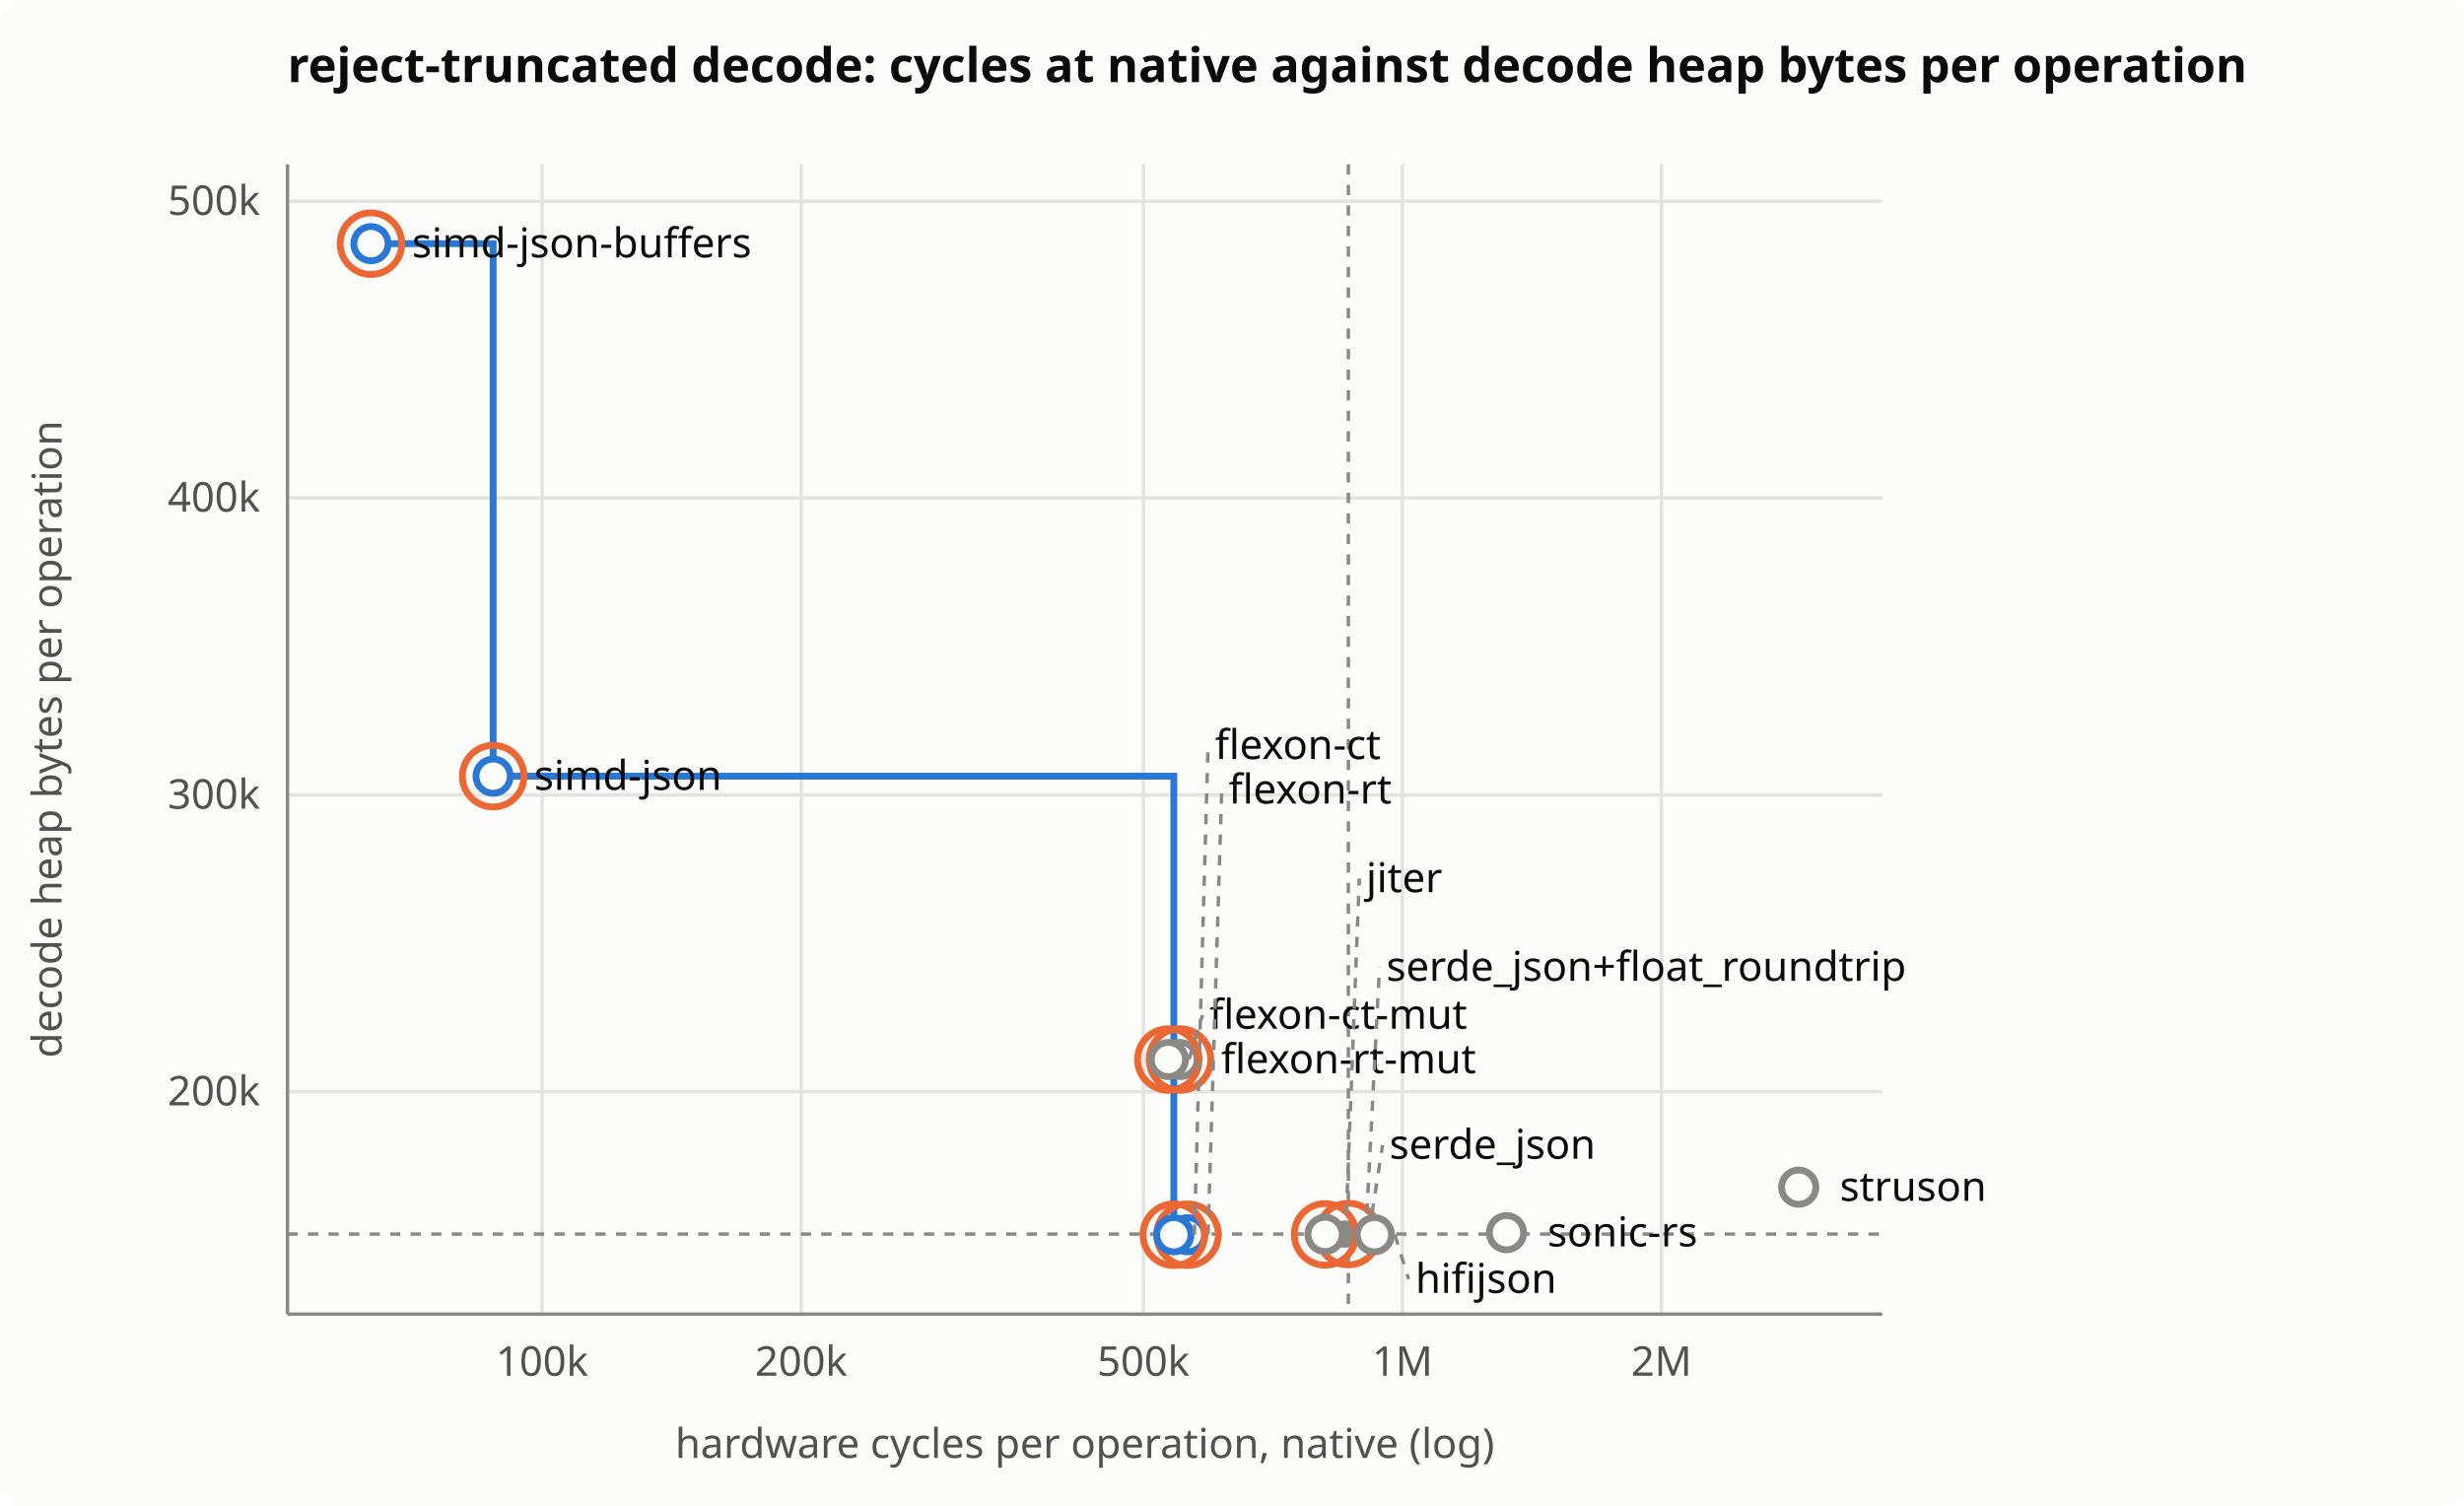
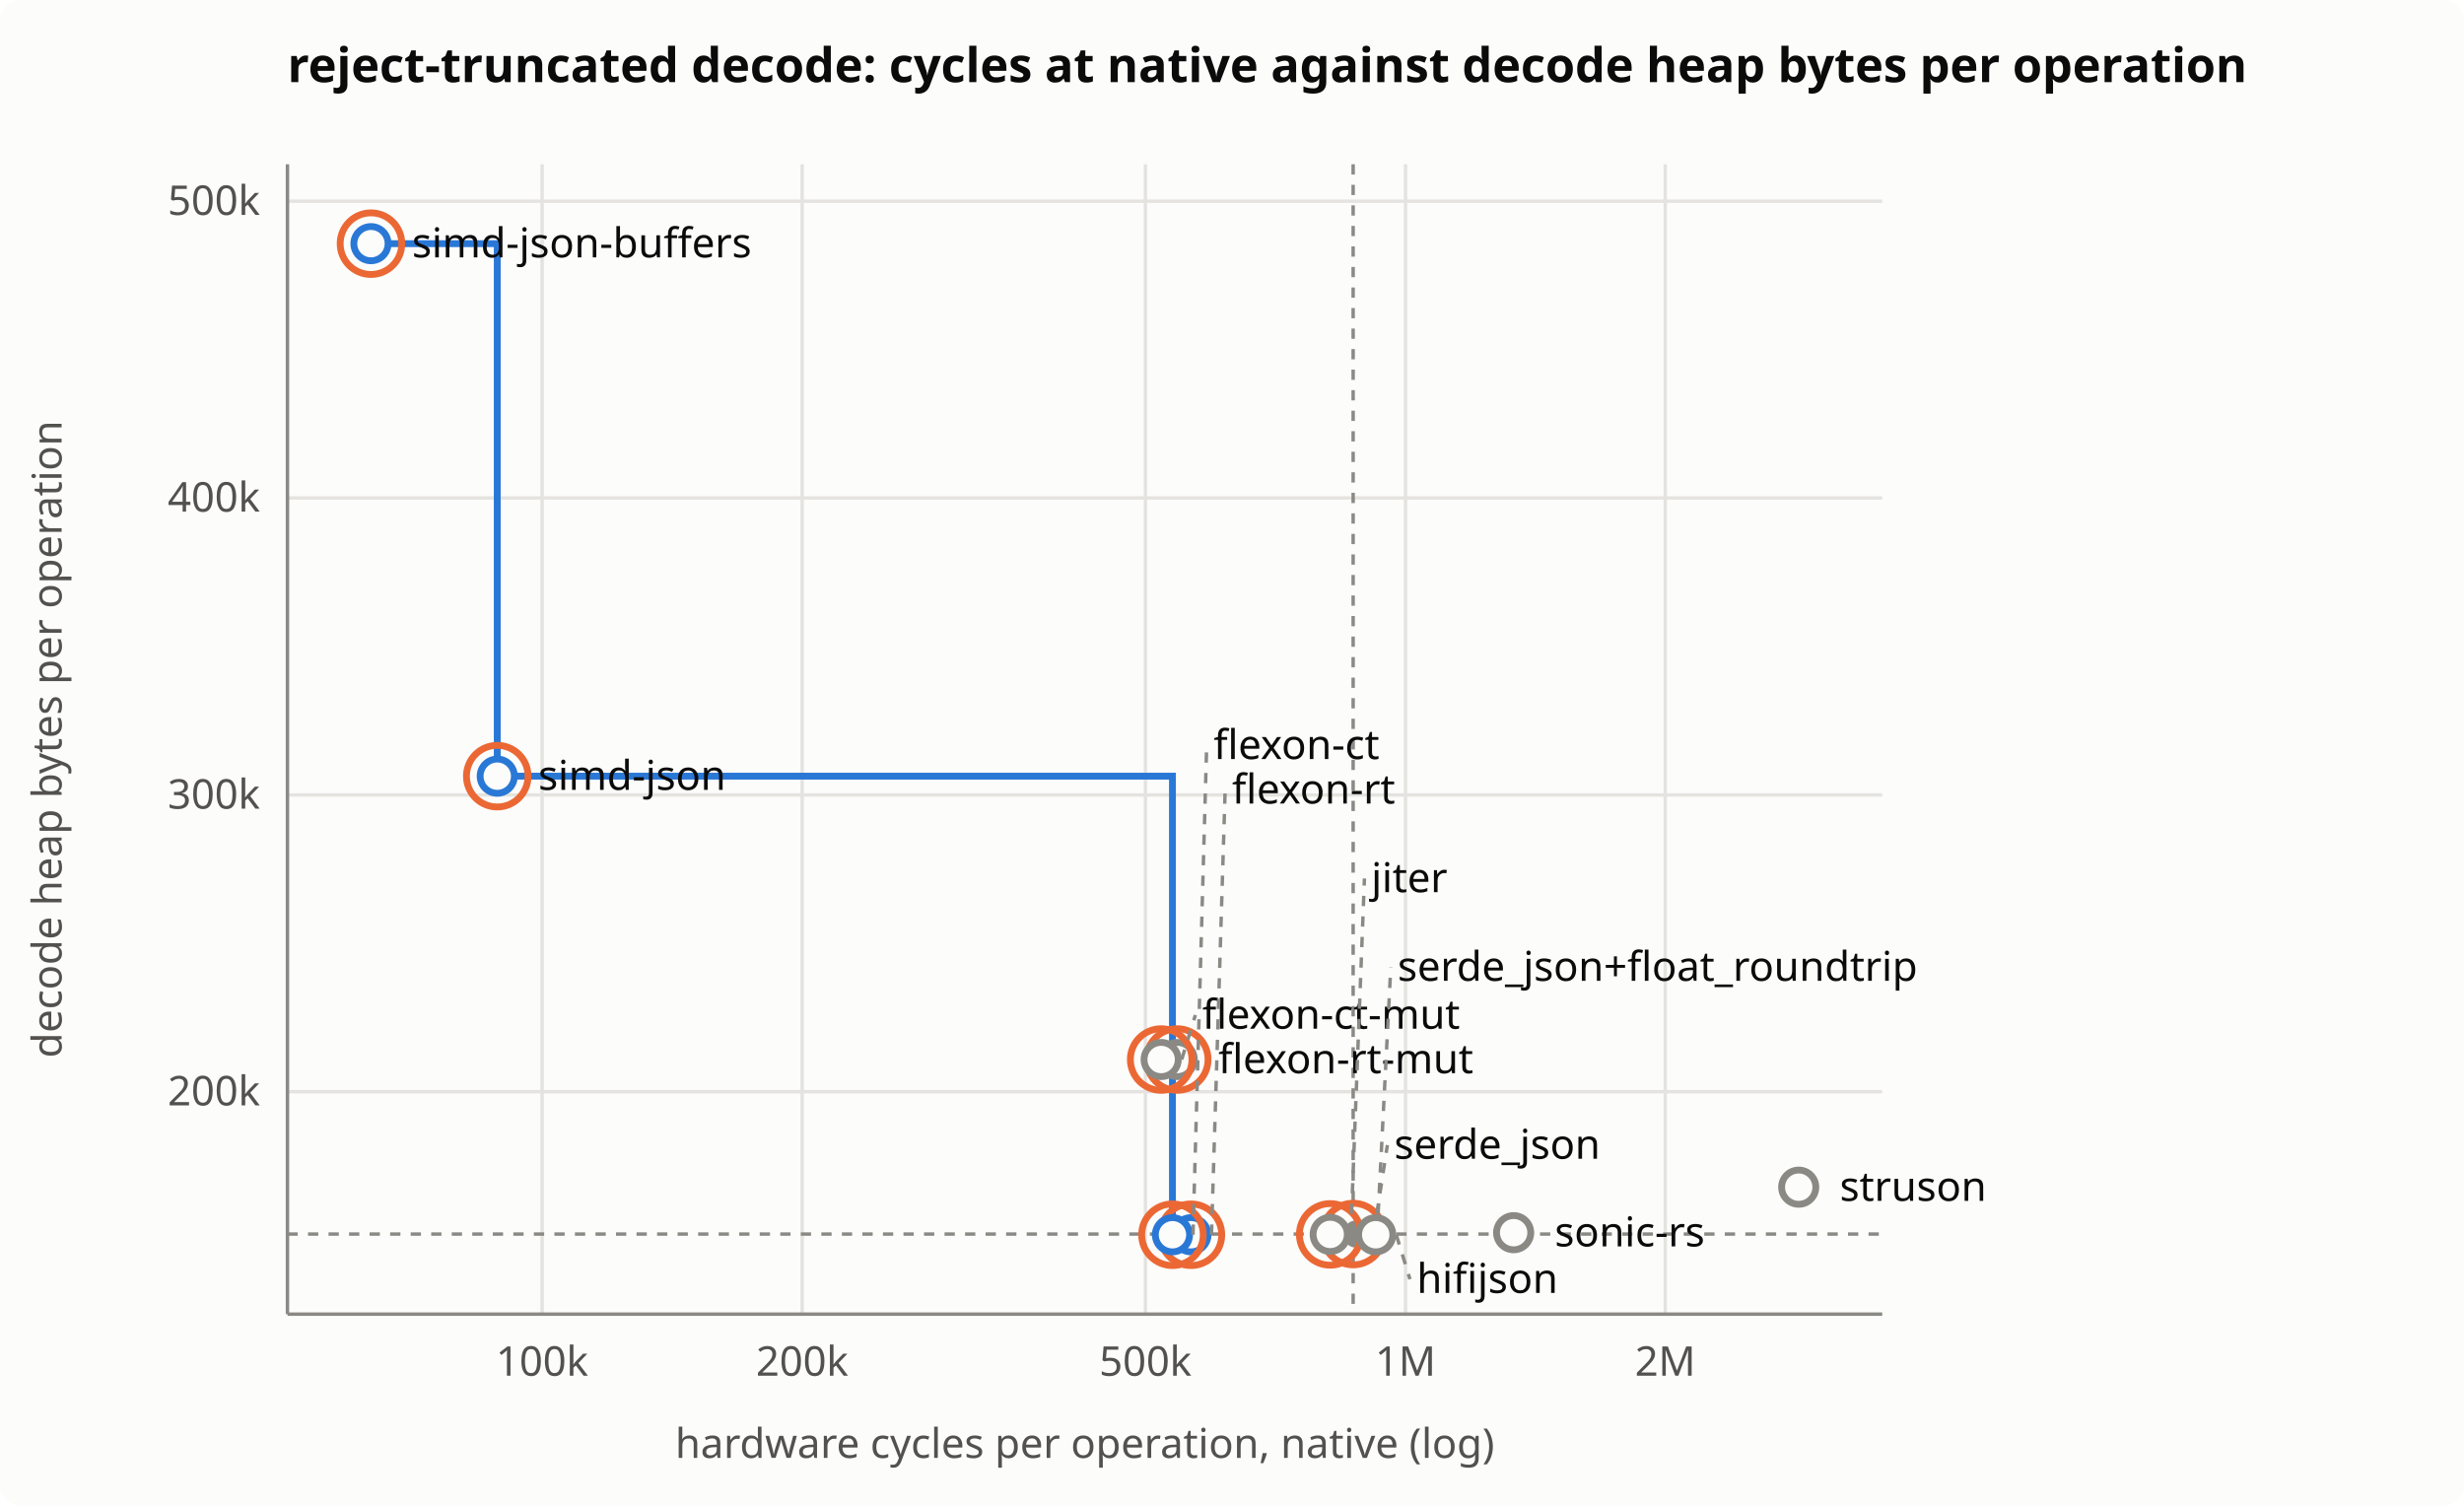
<svg xmlns="http://www.w3.org/2000/svg" viewBox="0 0 720 440" width="720" height="440" role="img" aria-label="reject-truncated decode: cycles at native against decode heap bytes per operation">
  <style>
.bg{fill:#fcfcfb}.ink{fill:#0b0b0b}.ink2{fill:#52514e}.grid{stroke:#e4e3df;stroke-width:1}
.axis{stroke:#8a8984;stroke-width:1}.ref{stroke:#8a8984;stroke-width:1;stroke-dasharray:3 3}
.front{stroke:#2a78d6;stroke-width:2;fill:none}
.on{fill:#2a78d6;stroke:#fcfcfb;stroke-width:2}.off{fill:#8a8984;stroke:#fcfcfb;stroke-width:2}
.on.hollow{fill:#fcfcfb;stroke:#2a78d6}.off.hollow{fill:#fcfcfb;stroke:#8a8984}
.ring{fill:none;stroke:#eb6834;stroke-width:2}
text{font-family:system-ui,'Segoe UI',sans-serif;font-size:12px}
.title{font-size:14px;font-weight:600}
@media (prefers-color-scheme:dark){
.bg{fill:#1a1a19}.ink{fill:#f0efec}.ink2{fill:#c3c2b7}.grid{stroke:#2e2e2c}.axis,.ref{stroke:#7a7974}
.front{stroke:#3987e5}.on{fill:#3987e5;stroke:#1a1a19}.off{fill:#7a7974;stroke:#1a1a19}
.on.hollow{fill:#1a1a19;stroke:#3987e5}.off.hollow{fill:#1a1a19;stroke:#7a7974}.ring{stroke:#d95926}}
</style>
  <rect class="bg" width="720" height="440" rx="6" />
  <text class="ink title" x="84" y="24">reject-truncated decode: cycles at native against decode heap bytes per operation</text>
  <line class="grid" x1="158.4" y1="48" x2="158.4" y2="384.0" />
  <text class="ink2" x="158.4" y="402.0" text-anchor="middle">100k</text>
-   <line class="grid" x1="234.1" y1="48" x2="234.1" y2="384.0" />
-   <text class="ink2" x="234.1" y="402.0" text-anchor="middle">200k</text>
-   <line class="grid" x1="334.1" y1="48" x2="334.1" y2="384.0" />
-   <text class="ink2" x="334.1" y="402.0" text-anchor="middle">500k</text>
-   <line class="grid" x1="409.8" y1="48" x2="409.8" y2="384.0" />
-   <text class="ink2" x="409.8" y="402.0" text-anchor="middle">1M</text>
-   <line class="grid" x1="485.5" y1="48" x2="485.5" y2="384.0" />
-   <text class="ink2" x="485.5" y="402.0" text-anchor="middle">2M</text>
+   <line class="grid" x1="234.4" y1="48" x2="234.4" y2="384.0" />
+   <text class="ink2" x="234.4" y="402.0" text-anchor="middle">200k</text>
+   <line class="grid" x1="334.7" y1="48" x2="334.7" y2="384.0" />
+   <text class="ink2" x="334.7" y="402.0" text-anchor="middle">500k</text>
+   <line class="grid" x1="410.7" y1="48" x2="410.7" y2="384.0" />
+   <text class="ink2" x="410.7" y="402.0" text-anchor="middle">1M</text>
+   <line class="grid" x1="486.6" y1="48" x2="486.6" y2="384.0" />
+   <text class="ink2" x="486.6" y="402.0" text-anchor="middle">2M</text>
  <line class="grid" x1="84" y1="319.0" x2="550.0" y2="319.0" />
  <text class="ink2" x="76.0" y="323.0" text-anchor="end">200k</text>
  <line class="grid" x1="84" y1="232.3" x2="550.0" y2="232.3" />
  <text class="ink2" x="76.0" y="236.3" text-anchor="end">300k</text>
  <line class="grid" x1="84" y1="145.5" x2="550.0" y2="145.5" />
  <text class="ink2" x="76.0" y="149.5" text-anchor="end">400k</text>
  <line class="grid" x1="84" y1="58.8" x2="550.0" y2="58.8" />
  <text class="ink2" x="76.0" y="62.8" text-anchor="end">500k</text>
  <line class="axis" x1="84" y1="384.0" x2="550.0" y2="384.0" />
  <line class="axis" x1="84" y1="48" x2="84" y2="384.0" />
  <text class="ink2" x="317.0" y="426.0" text-anchor="middle">hardware cycles per operation, native (log)</text>
  <text class="ink2" transform="translate(18 216.0) rotate(-90)" text-anchor="middle">decode heap bytes per operation</text>
-   <line class="ref" x1="394.0" y1="48" x2="394.0" y2="384.0" />
+   <line class="ref" x1="395.4" y1="48" x2="395.4" y2="384.0" />
  <line class="ref" x1="84" y1="360.6" x2="550.0" y2="360.6" />
-   <path class="front" d="M108.4,71.2 H144.1 V226.8 H343.0 V360.8 H347.0 V360.8" />
+   <path class="front" d="M108.4,71.2 H145.3 V226.8 H342.6 V360.8 H348.0 V360.8" />
  <circle class="on hollow" cx="108.4" cy="71.2" r="5" />
  <circle class="ring" cx="108.4" cy="71.2" r="9" />
  <text class="ink" x="120.4" y="75.2">simd-json-buffers</text>
-   <circle class="on hollow" cx="144.1" cy="226.8" r="5" />
-   <circle class="ring" cx="144.1" cy="226.8" r="9" />
-   <text class="ink" x="156.1" y="230.8">simd-json</text>
-   <circle class="off hollow" cx="344.8" cy="309.6" r="5" />
-   <circle class="ring" cx="344.8" cy="309.6" r="9" />
-   <text class="ink" x="356.8" y="313.6">flexon-rt-mut</text>
-   <circle class="off hollow" cx="341.4" cy="309.6" r="5" />
-   <circle class="ring" cx="341.4" cy="309.6" r="9" />
-   <line class="ref" x1="347.4" y1="309.6" x2="351.4" y2="296.6" />
-   <text class="ink" x="353.4" y="300.6">flexon-ct-mut</text>
+   <circle class="on hollow" cx="145.3" cy="226.8" r="5" />
+   <circle class="ring" cx="145.3" cy="226.8" r="9" />
+   <text class="ink" x="157.3" y="230.8">simd-json</text>
+   <circle class="off hollow" cx="344.0" cy="309.6" r="5" />
+   <circle class="ring" cx="344.0" cy="309.6" r="9" />
+   <text class="ink" x="356.0" y="313.6">flexon-rt-mut</text>
+   <circle class="off hollow" cx="339.3" cy="309.6" r="5" />
+   <circle class="ring" cx="339.3" cy="309.6" r="9" />
+   <line class="ref" x1="345.3" y1="309.6" x2="349.3" y2="296.6" />
+   <text class="ink" x="351.3" y="300.6">flexon-ct-mut</text>
  <circle class="off hollow" cx="525.6" cy="346.9" r="5" />
  <text class="ink" x="537.6" y="350.9">struson</text>
-   <circle class="off hollow" cx="440.2" cy="360.2" r="5" />
-   <text class="ink" x="452.2" y="364.2">sonic-rs</text>
-   <circle class="off" cx="394.0" cy="360.6" r="5" />
-   <circle class="ring" cx="394.0" cy="360.6" r="9" />
-   <line class="ref" x1="400.0" y1="360.6" x2="404.0" y2="334.6" />
-   <text class="ink" x="406.0" y="338.6">serde_json</text>
-   <circle class="off" cx="393.1" cy="360.6" r="5" />
-   <line class="ref" x1="399.1" y1="360.6" x2="403.1" y2="282.6" />
-   <text class="ink" x="405.1" y="286.6">serde_json+float_roundtrip</text>
-   <circle class="off hollow" cx="387.2" cy="360.7" r="5" />
-   <circle class="ring" cx="387.2" cy="360.7" r="9" />
-   <line class="ref" x1="393.2" y1="360.7" x2="397.2" y2="256.7" />
-   <text class="ink" x="399.2" y="260.7">jiter</text>
-   <circle class="on hollow" cx="347.0" cy="360.8" r="5" />
-   <circle class="ring" cx="347.0" cy="360.8" r="9" />
-   <line class="ref" x1="353.0" y1="360.8" x2="357.0" y2="230.8" />
-   <text class="ink" x="359.0" y="234.8">flexon-rt</text>
-   <circle class="on hollow" cx="343.0" cy="360.8" r="5" />
-   <circle class="ring" cx="343.0" cy="360.8" r="9" />
-   <line class="ref" x1="349.0" y1="360.8" x2="353.0" y2="217.8" />
-   <text class="ink" x="355.0" y="221.8">flexon-ct</text>
-   <circle class="off hollow" cx="401.6" cy="360.8" r="5" />
-   <line class="ref" x1="407.6" y1="360.8" x2="411.6" y2="373.8" />
-   <text class="ink" x="413.6" y="377.8">hifijson</text>
+   <circle class="off hollow" cx="442.3" cy="360.2" r="5" />
+   <text class="ink" x="454.3" y="364.2">sonic-rs</text>
+   <circle class="off" cx="395.4" cy="360.6" r="5" />
+   <circle class="ring" cx="395.4" cy="360.6" r="9" />
+   <line class="ref" x1="401.4" y1="360.6" x2="405.4" y2="334.6" />
+   <text class="ink" x="407.4" y="338.6">serde_json</text>
+   <circle class="off" cx="396.4" cy="360.6" r="5" />
+   <line class="ref" x1="402.4" y1="360.6" x2="406.4" y2="282.6" />
+   <text class="ink" x="408.4" y="286.6">serde_json+float_roundtrip</text>
+   <circle class="off hollow" cx="388.7" cy="360.7" r="5" />
+   <circle class="ring" cx="388.7" cy="360.7" r="9" />
+   <line class="ref" x1="394.7" y1="360.7" x2="398.7" y2="256.7" />
+   <text class="ink" x="400.7" y="260.7">jiter</text>
+   <circle class="on hollow" cx="348.0" cy="360.8" r="5" />
+   <circle class="ring" cx="348.0" cy="360.8" r="9" />
+   <line class="ref" x1="354.0" y1="360.8" x2="358.0" y2="230.8" />
+   <text class="ink" x="360.0" y="234.8">flexon-rt</text>
+   <circle class="on hollow" cx="342.6" cy="360.8" r="5" />
+   <circle class="ring" cx="342.6" cy="360.8" r="9" />
+   <line class="ref" x1="348.6" y1="360.8" x2="352.6" y2="217.8" />
+   <text class="ink" x="354.6" y="221.8">flexon-ct</text>
+   <circle class="off hollow" cx="402.0" cy="360.8" r="5" />
+   <line class="ref" x1="408.0" y1="360.8" x2="412.0" y2="373.8" />
+   <text class="ink" x="414.0" y="377.8">hifijson</text>
</svg>
